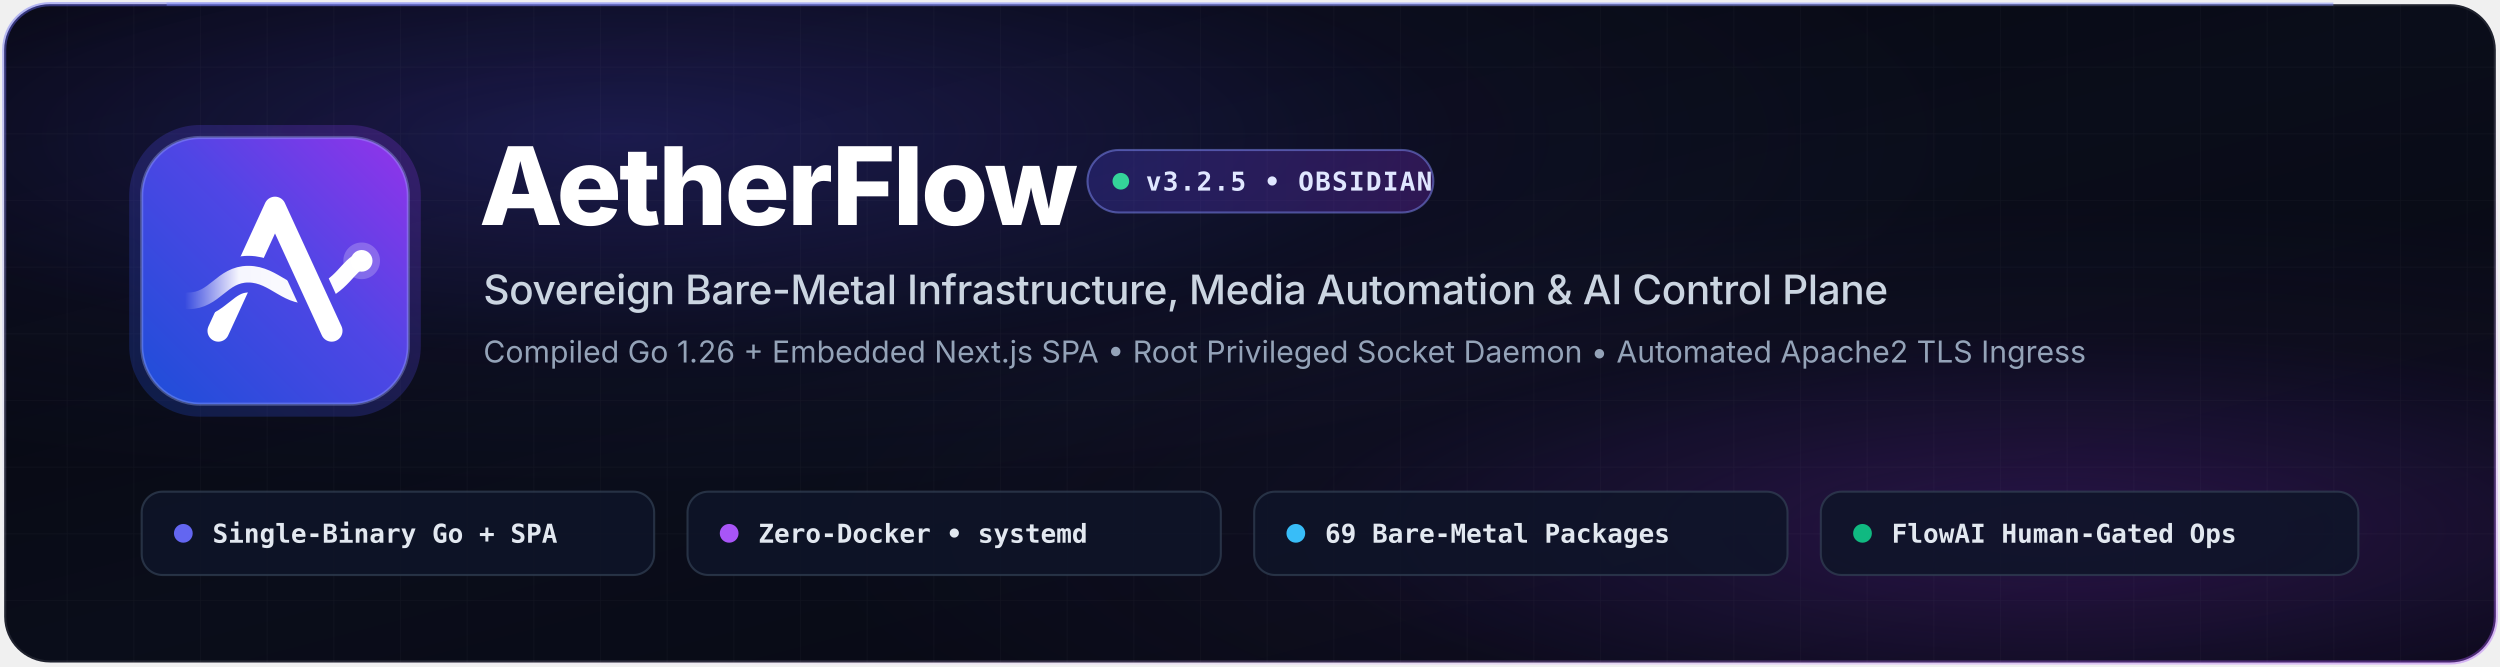
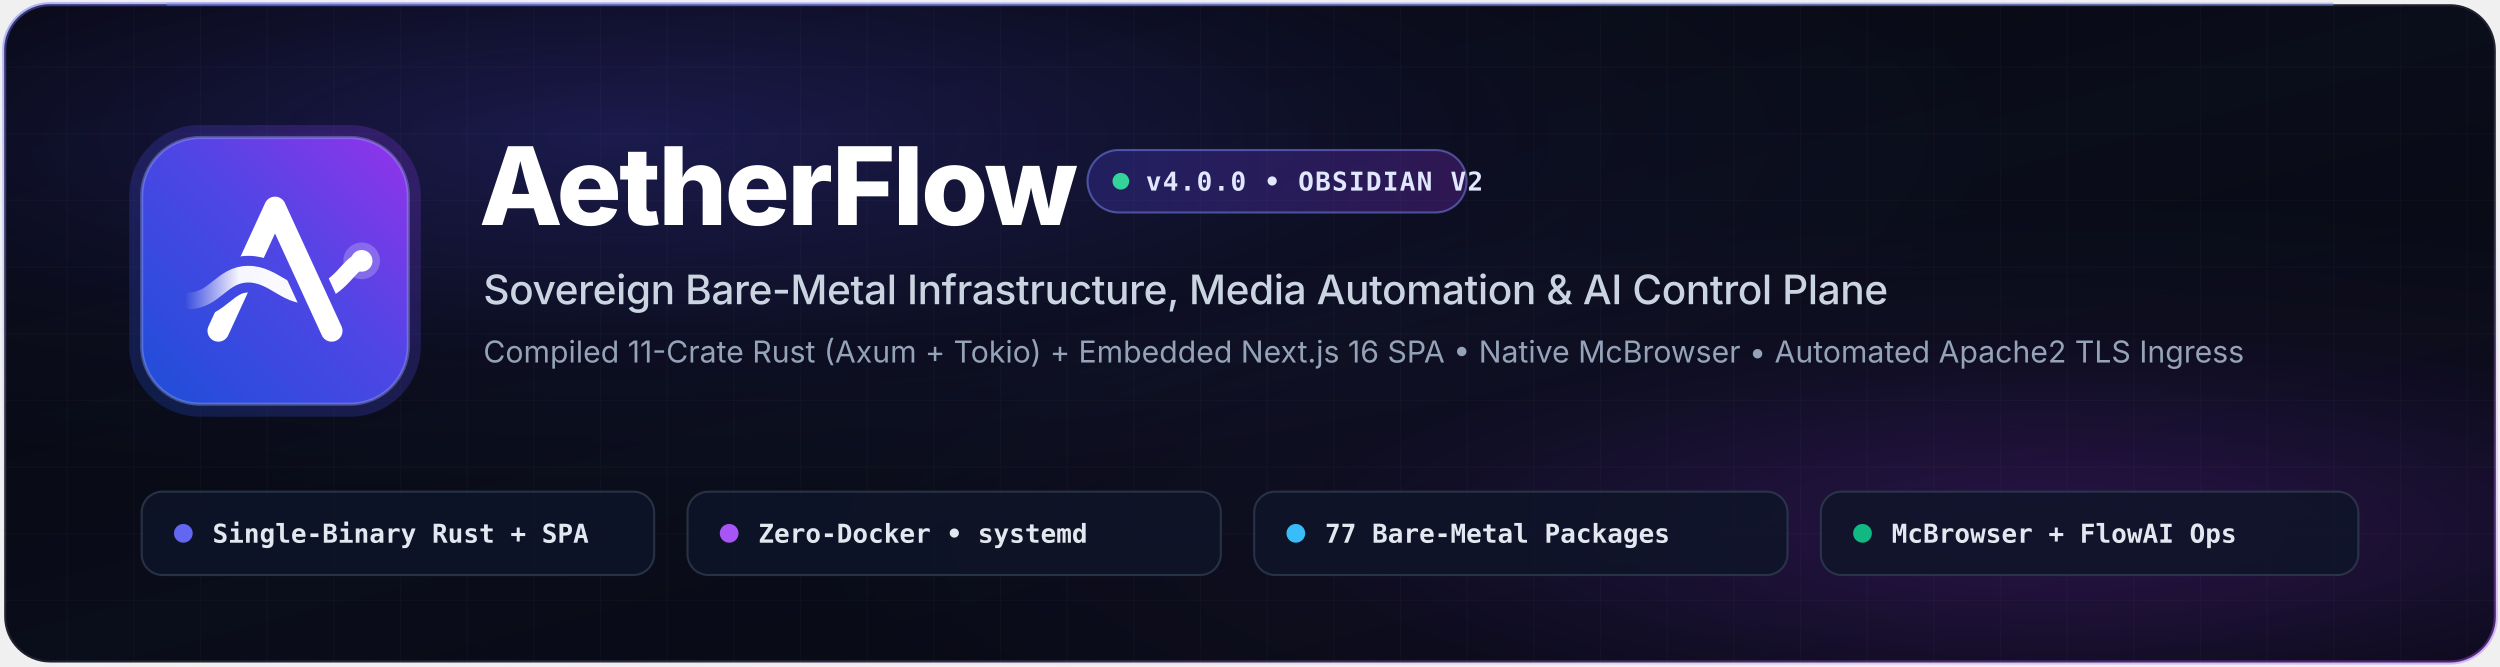
<svg xmlns="http://www.w3.org/2000/svg" viewBox="0 0 1200 320" width="100%" height="100%">
  <defs>
    <linearGradient id="bgGrad" x1="0%" y1="0%" x2="100%" y2="100%">
      <stop offset="0%" stop-color="#05060b" />
      <stop offset="50%" stop-color="#0a0d1a" />
      <stop offset="100%" stop-color="#070810" />
    </linearGradient>
    <radialGradient id="auroraIndigo" cx="25%" cy="20%" r="55%">
      <stop offset="0%" stop-color="#4f46e5" stop-opacity="0.28" />
      <stop offset="60%" stop-color="#4f46e5" stop-opacity="0.05" />
      <stop offset="100%" stop-color="#4f46e5" stop-opacity="0" />
    </radialGradient>
    <radialGradient id="auroraViolet" cx="82%" cy="80%" r="50%">
      <stop offset="0%" stop-color="#9333ea" stop-opacity="0.24" />
      <stop offset="60%" stop-color="#7c3aed" stop-opacity="0.04" />
      <stop offset="100%" stop-color="#7c3aed" stop-opacity="0" />
    </radialGradient>
    <linearGradient id="logoGrad" x1="0%" y1="100%" x2="100%" y2="0%">
      <stop offset="0%" stop-color="#1d4ed8" />
      <stop offset="55%" stop-color="#4f46e5" />
      <stop offset="100%" stop-color="#9333ea" />
    </linearGradient>
    <linearGradient id="borderGrad" x1="0%" y1="0%" x2="100%" y2="100%">
      <stop offset="0%" stop-color="#6366f1" stop-opacity="0.45" />
      <stop offset="50%" stop-color="#ffffff" stop-opacity="0.08" />
      <stop offset="100%" stop-color="#a855f7" stop-opacity="0.4" />
    </linearGradient>
    <linearGradient id="pillGrad" x1="0%" y1="0%" x2="100%" y2="0%">
      <stop offset="0%" stop-color="#4f46e5" stop-opacity="0.25" />
      <stop offset="100%" stop-color="#9333ea" stop-opacity="0.25" />
    </linearGradient>
    <pattern id="grid" width="32" height="32" patternUnits="userSpaceOnUse">
      <path d="M 32 0 L 0 0 0 32" fill="none" stroke="#ffffff" stroke-width="0.6" stroke-opacity="0.035" />
    </pattern>
  </defs>
  <rect x="2" y="2" width="1196" height="316" rx="22" fill="url(#bgGrad)" stroke="url(#borderGrad)" stroke-width="2" />
  <rect x="2" y="2" width="1196" height="316" rx="22" fill="url(#auroraIndigo)" />
  <rect x="2" y="2" width="1196" height="316" rx="22" fill="url(#auroraViolet)" />
  <rect x="2" y="2" width="1196" height="316" rx="22" fill="url(#grid)" />
  <line x1="80" y1="2" x2="1120" y2="2" stroke="#818cf8" stroke-opacity="0.5" stroke-width="1.5" />
  <g transform="translate(68, 66)">
    <defs>
      <linearGradient id="afb-flow" x1="10" y1="0" x2="118" y2="0" gradientUnits="userSpaceOnUse">
        <stop offset="0" stop-color="#ffffff" stop-opacity="0" />
        <stop offset="0.3" stop-color="#ffffff" stop-opacity="0.95" />
        <stop offset="1" stop-color="#ffffff" />
      </linearGradient>
      <clipPath id="afb-left-half">
        <rect x="0" y="0" width="64" height="128" />
      </clipPath>
      <mask id="afb-cut-peak" maskUnits="userSpaceOnUse" x="0" y="0" width="128" height="128">
        <rect width="128" height="128" fill="#fff" />
        <path d="M12 82 C28 82 32 66 48 66 S72 82 88 78 S108 60 116 58" fill="none" stroke="#000" stroke-width="22" stroke-linecap="round" clip-path="url(#afb-left-half)" />
      </mask>
      <mask id="afb-cut-flow" maskUnits="userSpaceOnUse" x="0" y="0" width="128" height="128">
        <rect width="128" height="128" fill="#fff" />
        <path d="M64 26 L98 100" fill="none" stroke="#000" stroke-width="23" />
      </mask>
    </defs>
    <rect x="-6" y="-6" width="140" height="140" rx="34" fill="url(#logoGrad)" opacity="0.25" />
    <rect x="0" y="0" width="128" height="128" rx="28" fill="url(#logoGrad)" stroke="#a5b4fc" stroke-opacity="0.35" stroke-width="1.5" />
    <g transform="translate(12.8 12.8) scale(0.8)">
      <path d="M30 100 L64 26 L98 100" fill="none" stroke="#ffffff" stroke-width="13" stroke-linecap="round" stroke-linejoin="round" mask="url(#afb-cut-peak)" />
      <path d="M12 82 C28 82 32 66 48 66 S72 82 88 78 S108 60 116 58" fill="none" stroke="url(#afb-flow)" stroke-width="10" stroke-linecap="round" mask="url(#afb-cut-flow)" />
      <circle cx="116" cy="58" r="11" fill="#ffffff" fill-opacity="0.22" />
      <circle cx="116" cy="58" r="6.5" fill="#ffffff" />
    </g>
  </g>
  <g transform="translate(230, 108)">
    <text x="0" y="0" font-family="-apple-system, BlinkMacSystemFont, 'Segoe UI', Inter, Roboto, Helvetica, Arial, sans-serif" font-size="52" font-weight="800" fill="#ffffff" letter-spacing="-1.2">AetherFlow</text>
    <g transform="translate(292, -36)">
-       <rect x="0" y="0" width="166" height="30" rx="15" fill="url(#pillGrad)" stroke="#818cf8" stroke-opacity="0.5" stroke-width="1" />
+       <rect x="0" y="0" width="182" height="30" rx="15" fill="url(#pillGrad)" stroke="#818cf8" stroke-opacity="0.5" stroke-width="1" />
      <circle cx="16" cy="15" r="4" fill="#34d399" />
-       <text x="28" y="19.5" font-family="ui-monospace, SFMono-Regular, Menlo, Monaco, Consolas, monospace" font-size="12.5" font-weight="700" fill="#e0e7ff" letter-spacing="0.6">v3.2.5 • OBSIDIAN</text>
+       <text x="28" y="19.5" font-family="ui-monospace, SFMono-Regular, Menlo, Monaco, Consolas, monospace" font-size="12.5" font-weight="700" fill="#e0e7ff" letter-spacing="0.6">v4.0.0 • OBSIDIAN V2</text>
    </g>
    <text x="2" y="38" font-family="-apple-system, BlinkMacSystemFont, 'Segoe UI', Inter, Roboto, Helvetica, Arial, sans-serif" font-size="19.5" font-weight="500" fill="#cbd5e1" letter-spacing="-0.2">
      Sovereign Bare-Metal Infrastructure, Media Automation &amp; AI Control Plane
    </text>
    <text x="2" y="66" font-family="-apple-system, BlinkMacSystemFont, 'Segoe UI', Inter, Roboto, Helvetica, Arial, sans-serif" font-size="14.5" font-weight="400" fill="#94a3b8">
-       Compiled Go 1.26 + Embedded Next.js SPA • Root Privileged Socket Daemon • Automated Apache2 TLS Ingress
+       Compiled 11-Crate Rust (Axum + Tokio) + Embedded Next.js 16 SPA • Native McBrowser • Automated Apache2 TLS Ingress
    </text>
  </g>
  <g transform="translate(68, 236)">
    <g transform="translate(0, 0)">
      <rect x="0" y="0" width="246" height="40" rx="10" fill="#0f1428" fill-opacity="0.85" stroke="#334155" stroke-opacity="0.7" stroke-width="1" />
      <circle cx="20" cy="20" r="4.5" fill="#6366f1" />
-       <text x="34" y="24.5" font-family="ui-monospace, SFMono-Regular, Menlo, Monaco, Consolas, monospace" font-size="12.5" font-weight="600" fill="#e2e8f0">Single-Binary Go + SPA</text>
+       <text x="34" y="24.5" font-family="ui-monospace, SFMono-Regular, Menlo, Monaco, Consolas, monospace" font-size="12.5" font-weight="600" fill="#e2e8f0">Single-Binary Rust + SPA</text>
    </g>
    <g transform="translate(262, 0)">
      <rect x="0" y="0" width="256" height="40" rx="10" fill="#0f1428" fill-opacity="0.85" stroke="#334155" stroke-opacity="0.7" stroke-width="1" />
      <circle cx="20" cy="20" r="4.5" fill="#a855f7" />
      <text x="34" y="24.5" font-family="ui-monospace, SFMono-Regular, Menlo, Monaco, Consolas, monospace" font-size="12.5" font-weight="600" fill="#e2e8f0">Zero-Docker • systemd</text>
    </g>
    <g transform="translate(534, 0)">
      <rect x="0" y="0" width="256" height="40" rx="10" fill="#0f1428" fill-opacity="0.85" stroke="#334155" stroke-opacity="0.7" stroke-width="1" />
      <circle cx="20" cy="20" r="4.5" fill="#38bdf8" />
-       <text x="34" y="24.5" font-family="ui-monospace, SFMono-Regular, Menlo, Monaco, Consolas, monospace" font-size="12.5" font-weight="600" fill="#e2e8f0">69 Bare-Metal Packages</text>
+       <text x="34" y="24.5" font-family="ui-monospace, SFMono-Regular, Menlo, Monaco, Consolas, monospace" font-size="12.5" font-weight="600" fill="#e2e8f0">77 Bare-Metal Packages</text>
    </g>
    <g transform="translate(806, 0)">
      <rect x="0" y="0" width="258" height="40" rx="10" fill="#0f1428" fill-opacity="0.85" stroke="#334155" stroke-opacity="0.7" stroke-width="1" />
      <circle cx="20" cy="20" r="4.5" fill="#10b981" />
-       <text x="34" y="24.5" font-family="ui-monospace, SFMono-Regular, Menlo, Monaco, Consolas, monospace" font-size="12.5" font-weight="600" fill="#e2e8f0">FlowAI Human-Gated Ops</text>
+       <text x="34" y="24.5" font-family="ui-monospace, SFMono-Regular, Menlo, Monaco, Consolas, monospace" font-size="12.5" font-weight="600" fill="#e2e8f0">McBrowser + FlowAI Ops</text>
    </g>
  </g>
</svg>
